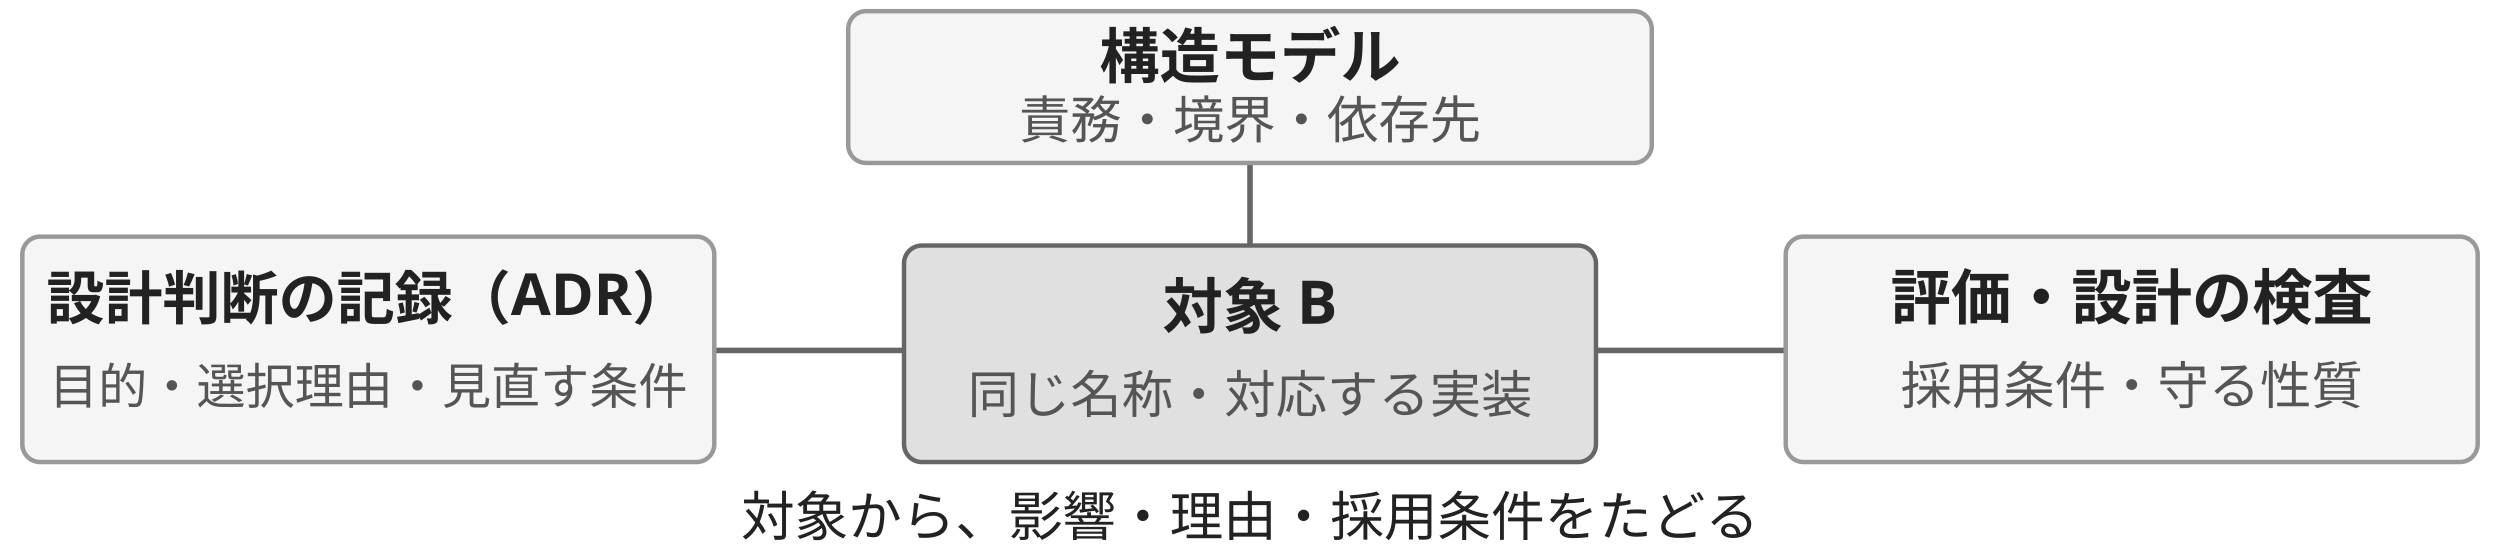
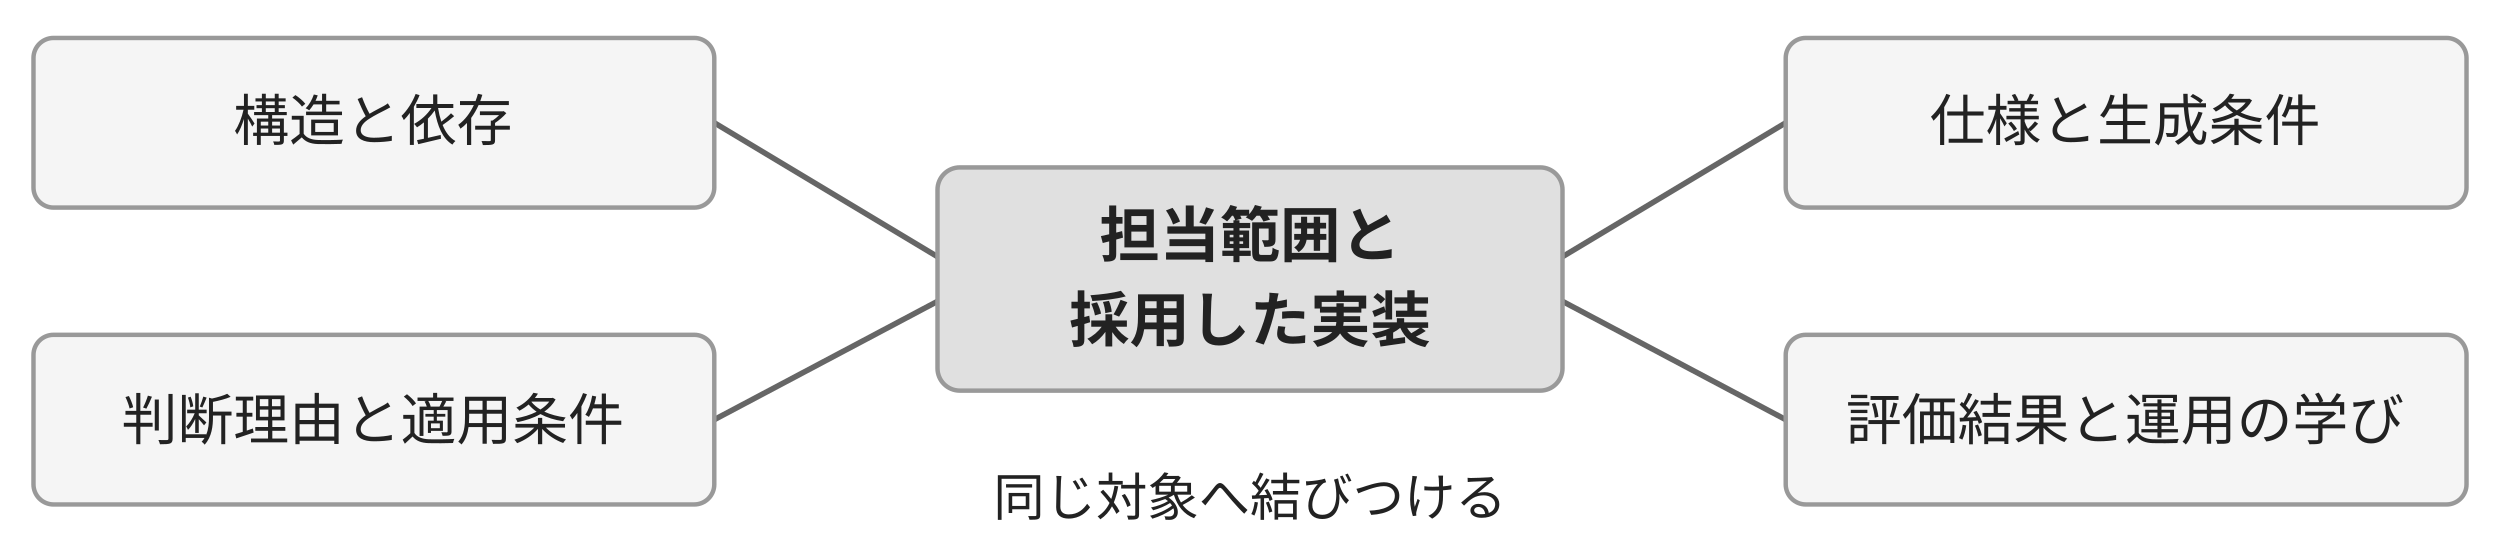
<svg xmlns="http://www.w3.org/2000/svg" width="1120" height="250" viewBox="0 0 1120 250" role="img" aria-labelledby="title desc">
  <g font-family="Noto Sans JP, Hiragino Sans, sans-serif" fill="#222" text-anchor="middle">
    <g fill="none" stroke="#666" stroke-width="2.5">
-       <path d="M560 73 V110" />
-       <path d="M320 157 H405" />
-       <path d="M715 157 H800" />
+       <path d="M320 55 L420 115 M320 188 L420 135 M800 55 L700 115 M800 188 L700 135" />
    </g>
+     <rect x="420" y="75" width="280" height="100" rx="10" fill="#e0e0e0" stroke="#999" stroke-width="2" />
+     <text x="560" y="115" font-size="27" font-weight="700">担当範囲と</text>
+     <text x="560" y="153" font-size="27" font-weight="700">採用した実装</text>
    <g fill="#f5f5f5" stroke="#999" stroke-width="2">
-       <rect x="380" y="5" width="360" height="68" rx="8" />
-       <rect x="10" y="106" width="310" height="101" rx="8" />
-       <rect x="800" y="106" width="310" height="101" rx="8" />
+       <rect x="15" y="17" width="305" height="76" rx="9" />
+       <rect x="15" y="150" width="305" height="76" rx="9" />
+       <rect x="800" y="17" width="305" height="76" rx="9" />
+       <rect x="800" y="150" width="305" height="76" rx="9" />
    </g>
-     <rect x="405" y="110" width="310" height="97" rx="8" fill="#e0e0e0" stroke="#666" stroke-width="2" />
-     <g font-size="27" font-weight="700">
-       <text x="560" y="35">構造モデル</text>
-       <text x="165" y="143" font-size="26">設計判断の記録（ADR）</text>
-       <text x="560" y="147">対象 B</text>
-       <text x="955" y="143">評価・設計の検査</text>
+     <g font-size="25">
+       <text x="167" y="63">構造と依存</text>
+       <text x="167" y="197">判断理由と適用条件</text>
+       <text x="952" y="63">仕様と生成条件</text>
+       <text x="952" y="197">評価結果と運用の学び</text>
    </g>
-     <g font-size="23" fill="#555">
-       <text x="560" y="62">責務・境界・依存先</text>
-       <text x="165" y="181" font-size="22">目的・選択理由・見直す条件</text>
-       <text x="560" y="185">同じ名称・対応する実装</text>
-       <text x="955" y="181">採用条件・守る性質</text>
-     </g>
-     <text x="560" y="240" font-size="24">対象から、影響・理由・採用条件をたどる</text>
+     <text x="560" y="231" font-size="23">同じ対象へ結びつける</text>
  </g>
</svg>
